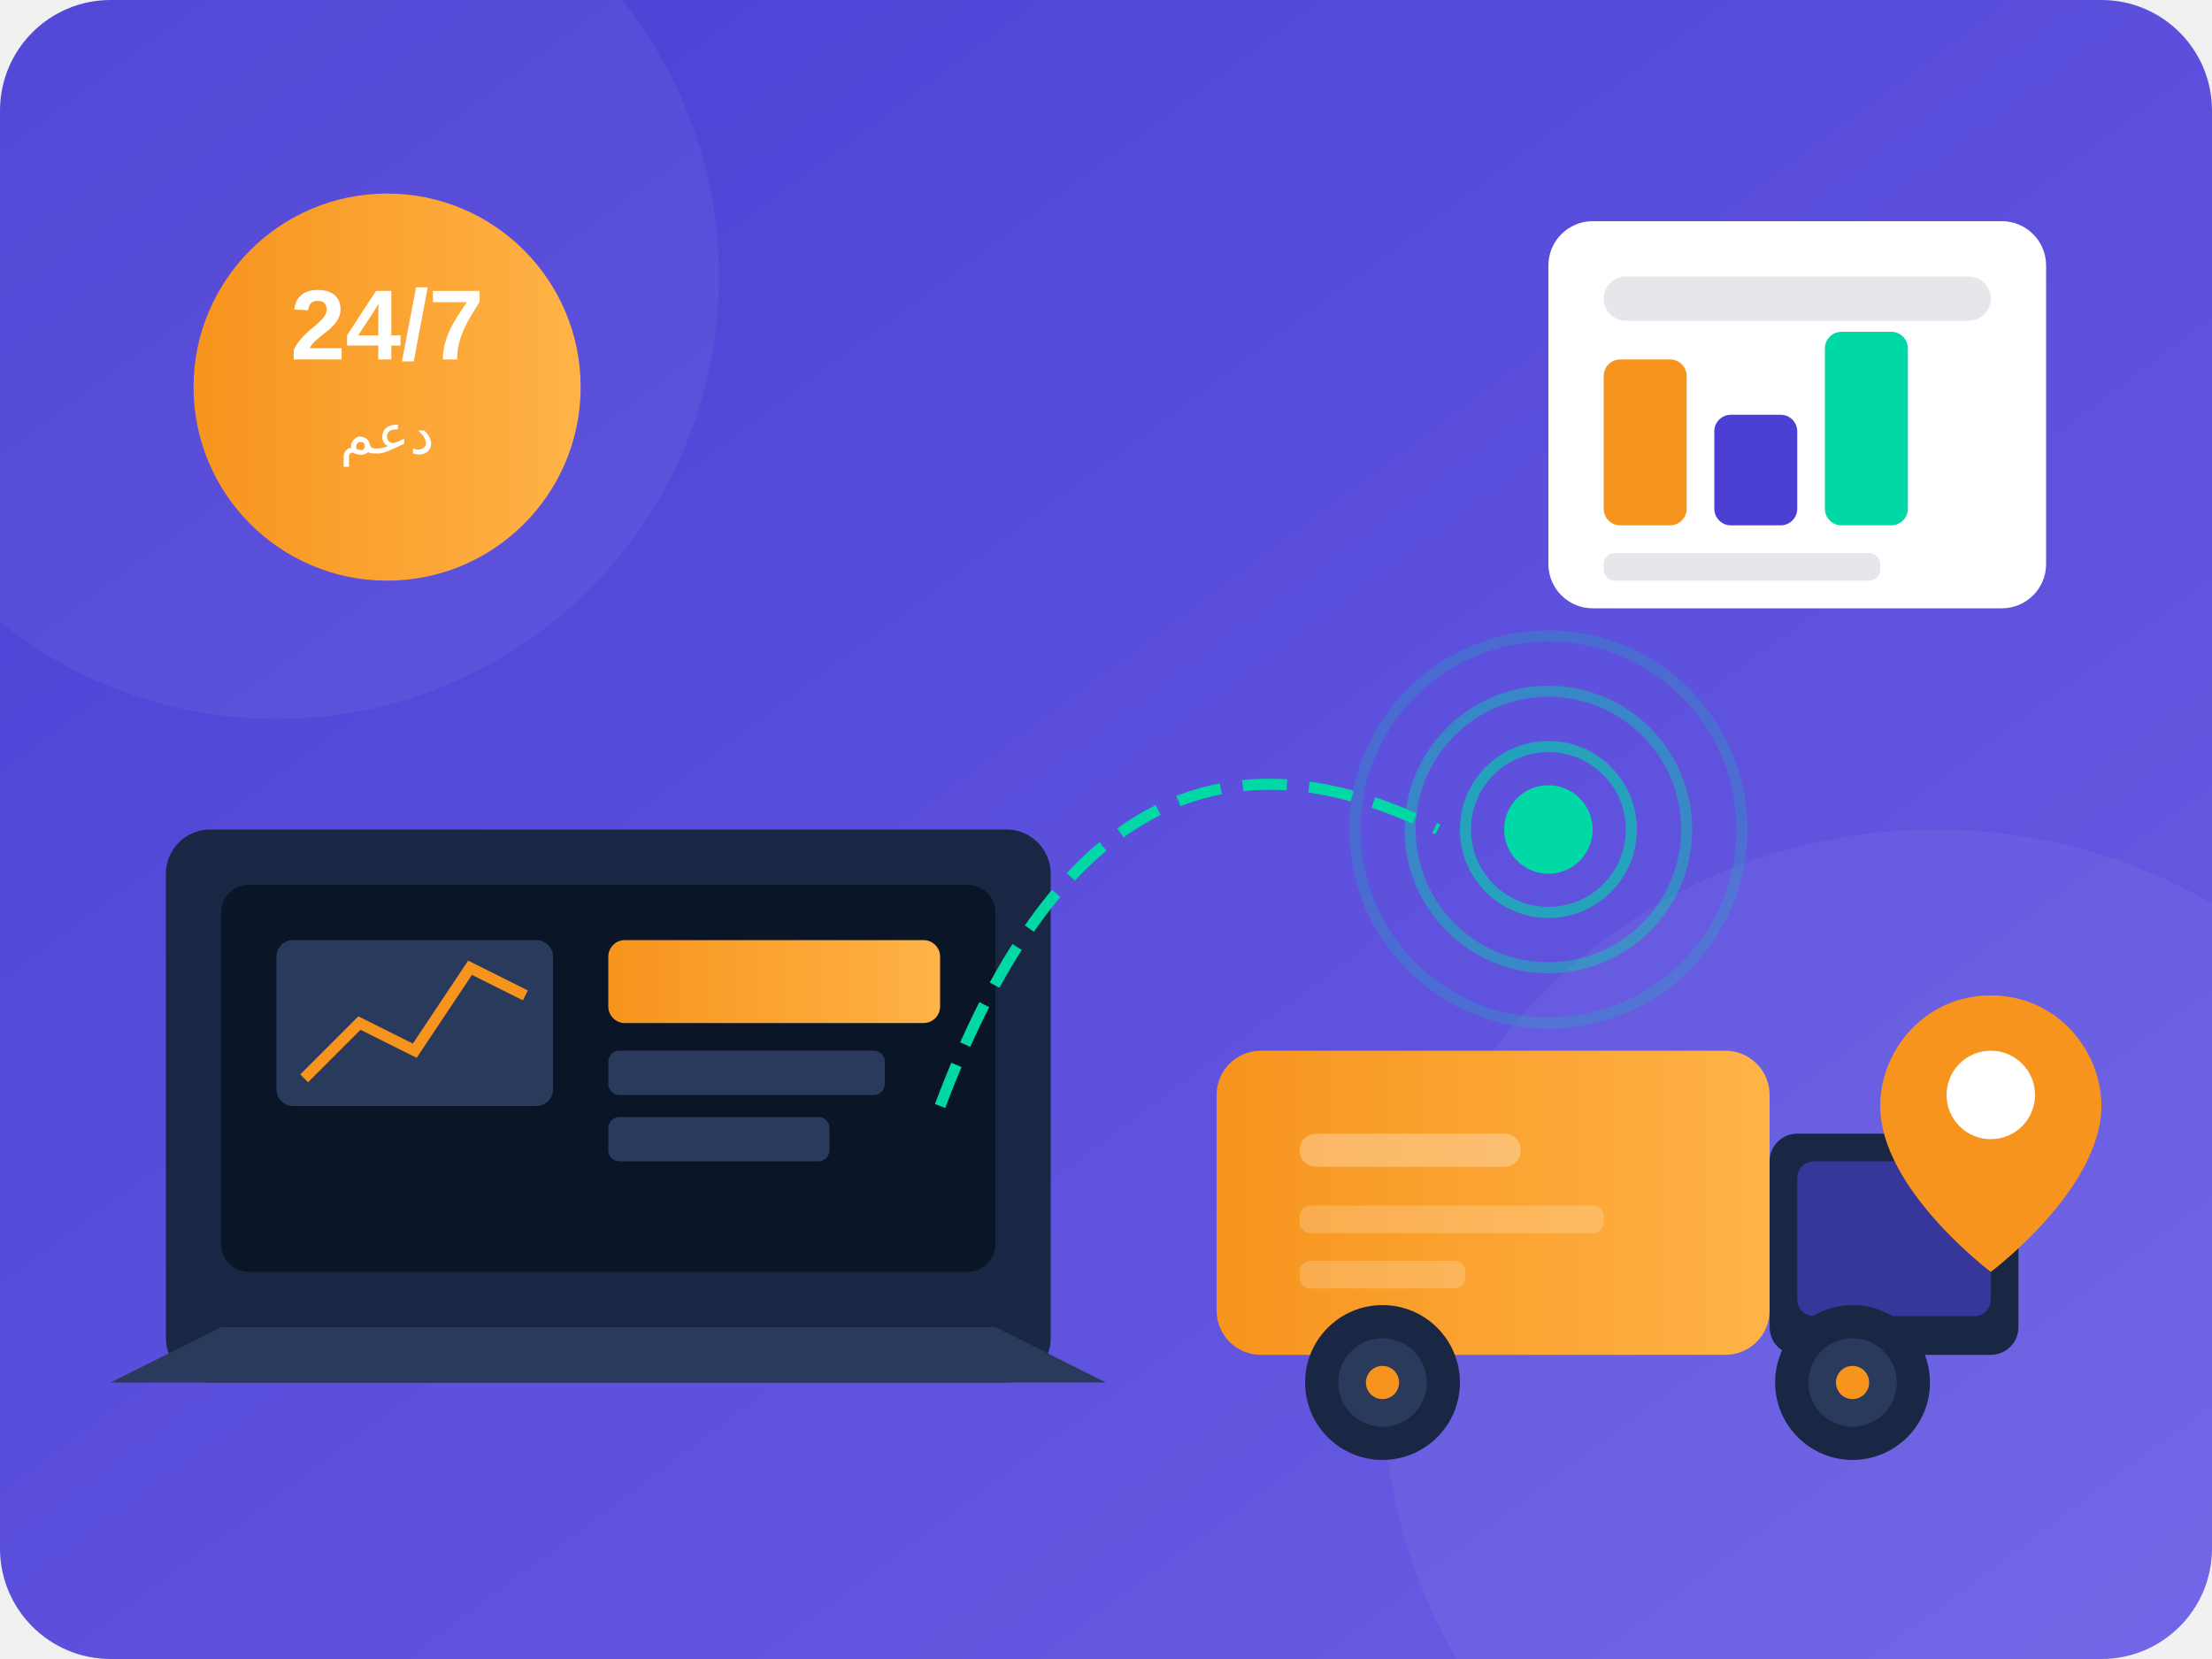
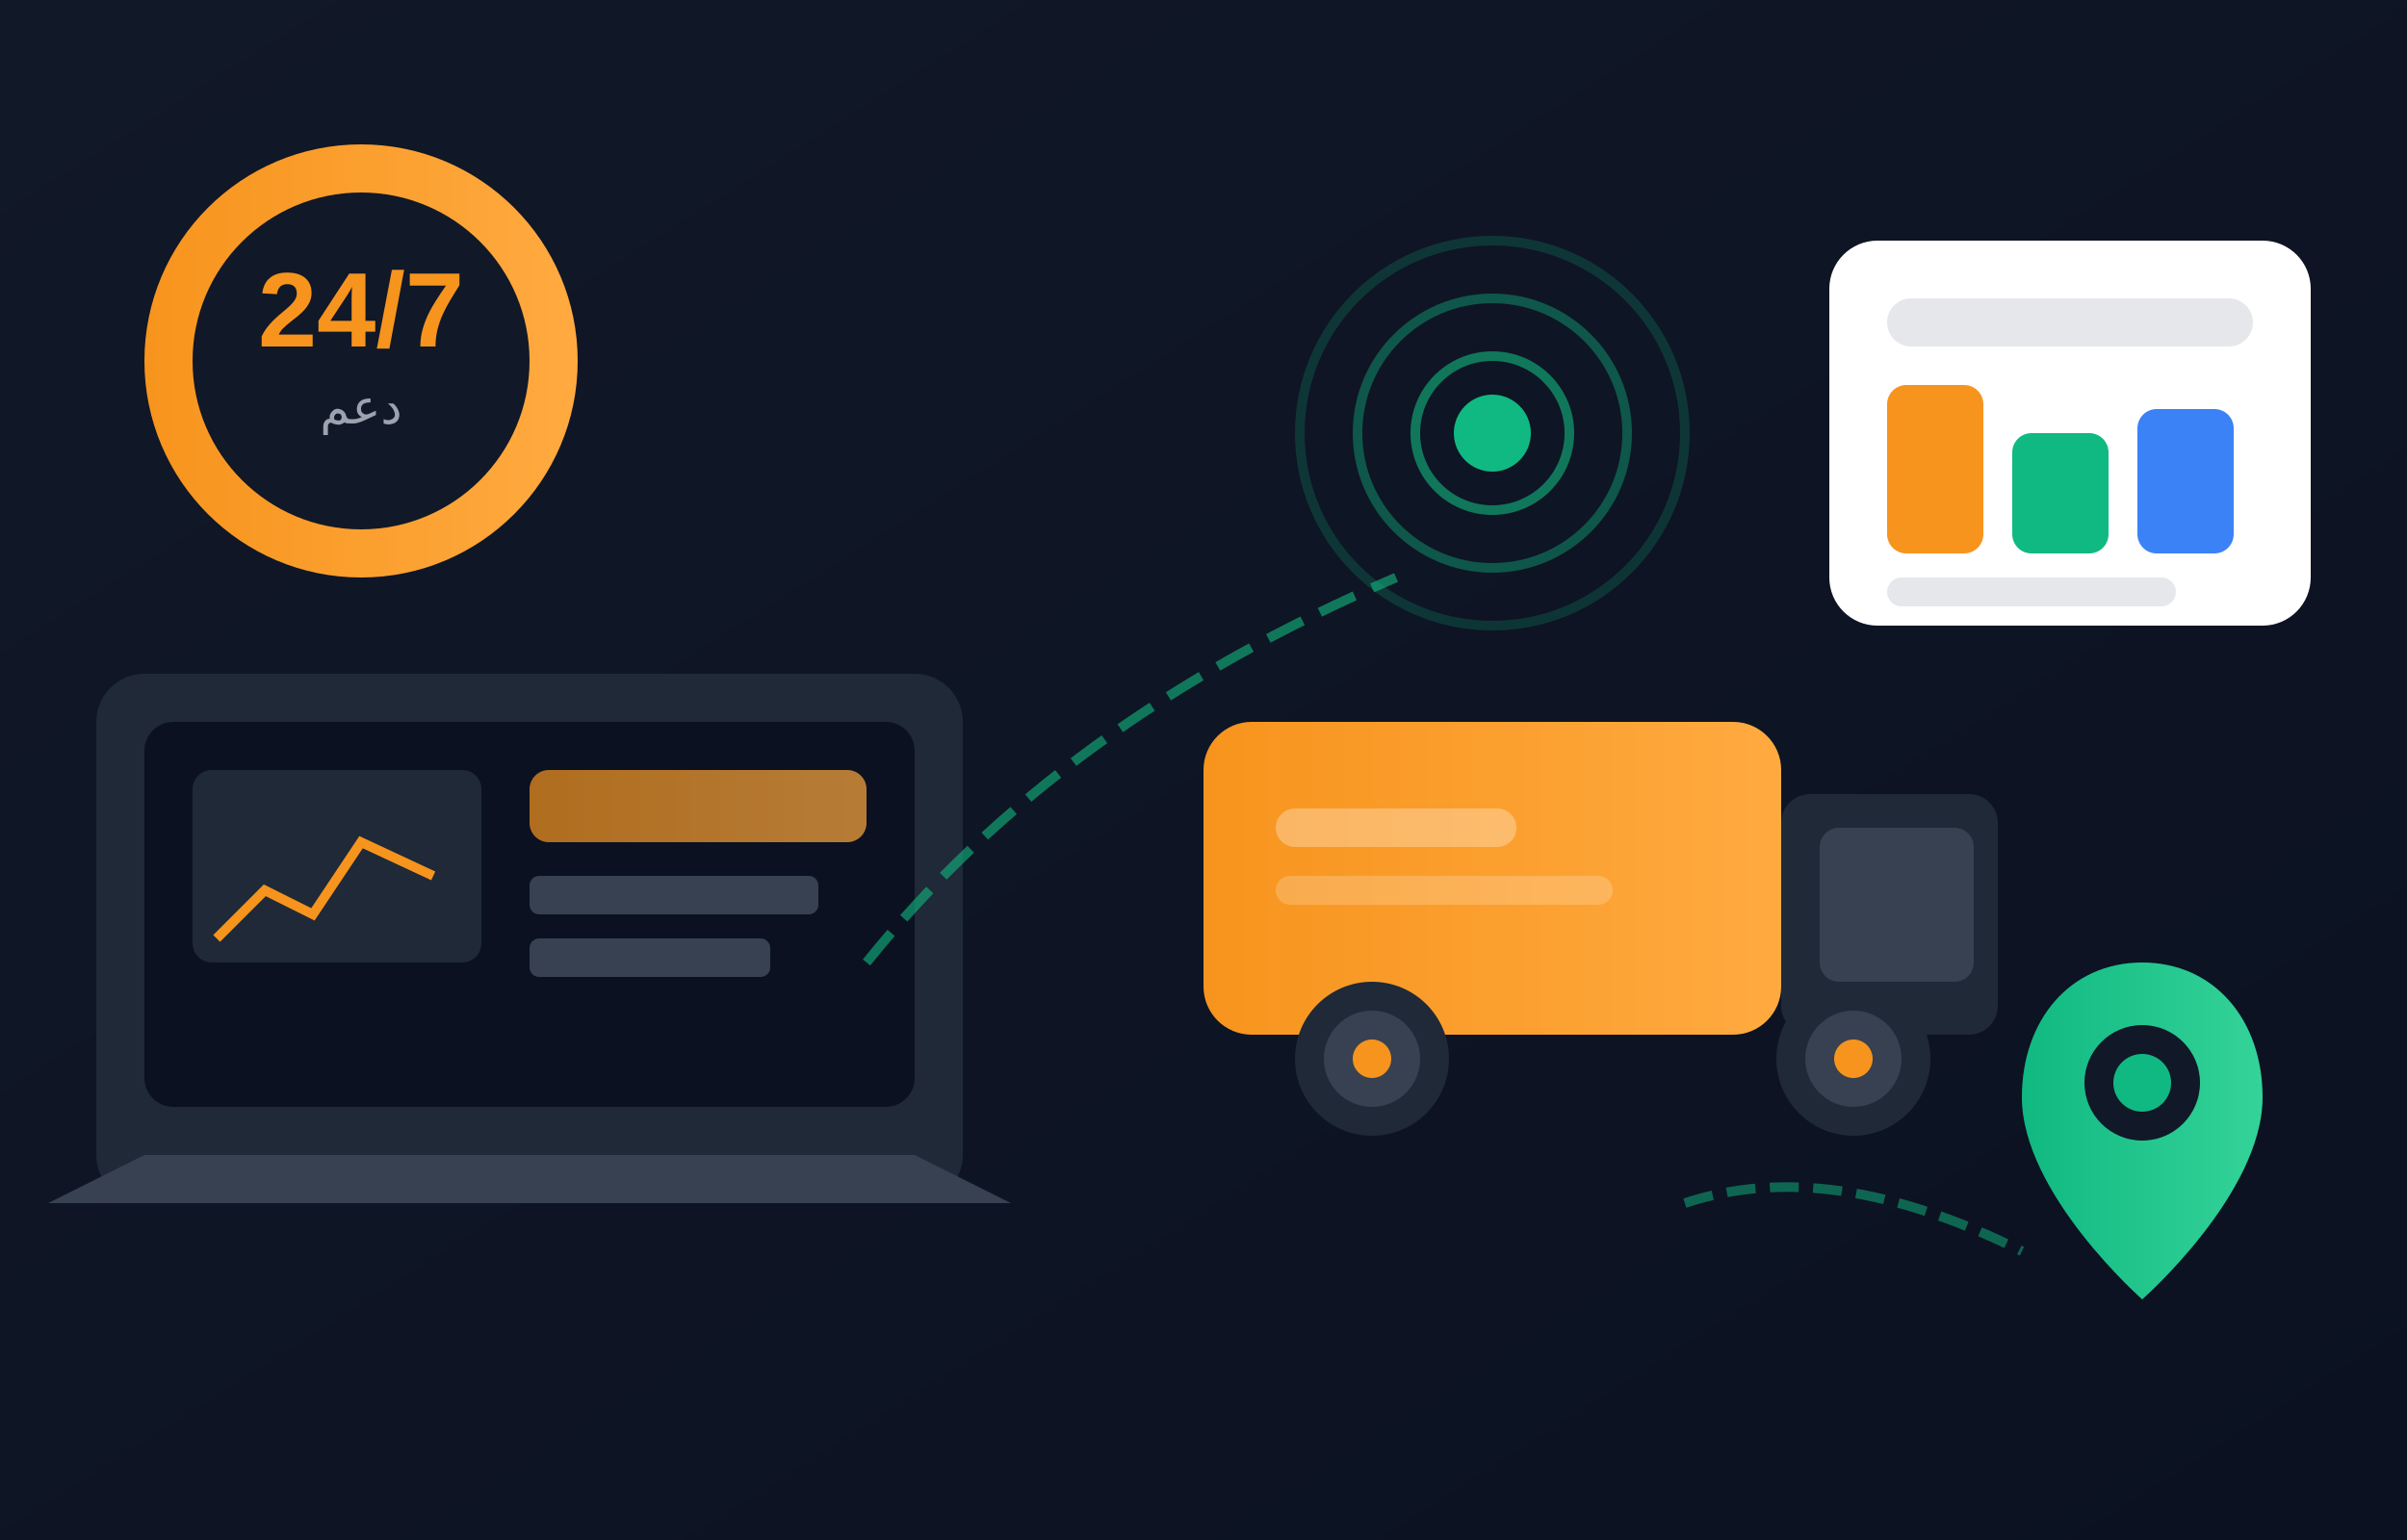
- <svg xmlns="http://www.w3.org/2000/svg" viewBox="0 0 400 300" fill="none">
+ <svg xmlns="http://www.w3.org/2000/svg" viewBox="0 0 500 320" fill="none">
  <defs>
    <linearGradient id="bg5" x1="0%" y1="0%" x2="100%" y2="100%">
-       <stop offset="0%" style="stop-color:#4B3FD4" />
-       <stop offset="100%" style="stop-color:#6B5FE4" />
+       <stop offset="0%" style="stop-color:#111827" />
+       <stop offset="100%" style="stop-color:#0B1120" />
    </linearGradient>
    <linearGradient id="orange5" x1="0%" y1="0%" x2="100%" y2="0%">
      <stop offset="0%" style="stop-color:#F7941D" />
-       <stop offset="100%" style="stop-color:#FFB347" />
+       <stop offset="100%" style="stop-color:#FFAA40" />
+     </linearGradient>
+     <linearGradient id="green5" x1="0%" y1="0%" x2="100%" y2="0%">
+       <stop offset="0%" style="stop-color:#10B981" />
+       <stop offset="100%" style="stop-color:#34D399" />
    </linearGradient>
  </defs>
-   <rect width="400" height="300" rx="20" fill="url(#bg5)" />
-   <circle cx="50" cy="50" r="80" fill="white" opacity="0.05" />
-   <circle cx="350" cy="250" r="100" fill="white" opacity="0.05" />
-   <rect x="30" y="150" width="160" height="100" rx="8" fill="#1a2744" />
-   <rect x="40" y="160" width="140" height="70" rx="5" fill="#0A1628" />
-   <rect x="50" y="170" width="50" height="30" rx="3" fill="#2a3a5c" />
-   <path d="M 55 195 L 65 185 L 75 190 L 85 175 L 95 180" stroke="#F7941D" stroke-width="2" fill="none" />
-   <rect x="110" y="170" width="60" height="15" rx="3" fill="url(#orange5)" />
-   <rect x="110" y="190" width="50" height="8" rx="2" fill="#2a3a5c" />
-   <rect x="110" y="202" width="40" height="8" rx="2" fill="#2a3a5c" />
-   <path d="M 20 250 L 40 240 L 180 240 L 200 250 Z" fill="#2a3a5c" />
-   <g transform="translate(220, 160)">
-     <rect x="0" y="30" width="100" height="55" rx="8" fill="url(#orange5)" />
-     <rect x="100" y="45" width="45" height="40" rx="5" fill="#1a2744" />
-     <rect x="105" y="50" width="35" height="28" rx="3" fill="#4B3FD4" opacity="0.6" />
-     <rect x="15" y="45" width="40" height="6" rx="3" fill="white" opacity="0.3" />
-     <rect x="15" y="58" width="55" height="5" rx="2" fill="white" opacity="0.2" />
-     <rect x="15" y="68" width="30" height="5" rx="2" fill="white" opacity="0.2" />
-     <circle cx="30" cy="90" r="14" fill="#1a2744" />
-     <circle cx="30" cy="90" r="8" fill="#2a3a5c" />
-     <circle cx="30" cy="90" r="3" fill="#F7941D" />
-     <circle cx="115" cy="90" r="14" fill="#1a2744" />
-     <circle cx="115" cy="90" r="8" fill="#2a3a5c" />
-     <circle cx="115" cy="90" r="3" fill="#F7941D" />
+   <rect width="500" height="320" fill="url(#bg5)" />
+   <g transform="translate(30, 30)">
+     <circle cx="45" cy="45" r="45" fill="url(#orange5)" />
+     <circle cx="45" cy="45" r="35" fill="#111827" />
+     <text x="45" y="42" font-family="Arial" font-size="22" font-weight="bold" fill="#F7941D" text-anchor="middle">24/7</text>
+     <text x="45" y="58" font-family="Arial" font-size="10" fill="#9CA3AF" text-anchor="middle">دعم</text>
  </g>
-   <circle cx="280" cy="150" r="8" fill="#00D9A5" />
-   <circle cx="280" cy="150" r="15" fill="none" stroke="#00D9A5" stroke-width="2" opacity="0.6" />
-   <circle cx="280" cy="150" r="25" fill="none" stroke="#00D9A5" stroke-width="2" opacity="0.4" />
-   <circle cx="280" cy="150" r="35" fill="none" stroke="#00D9A5" stroke-width="2" opacity="0.2" />
-   <path d="M 170 200 Q 200 120 260 150" stroke="#00D9A5" stroke-width="2" stroke-dasharray="8,4" fill="none" />
-   <g transform="translate(280, 40)">
-     <rect x="0" y="0" width="90" height="70" rx="8" fill="white" />
-     <rect x="10" y="10" width="70" height="8" rx="4" fill="#E5E7EB" />
-     <rect x="10" y="25" width="15" height="30" rx="3" fill="#F7941D" />
-     <rect x="30" y="35" width="15" height="20" rx="3" fill="#4B3FD4" />
-     <rect x="50" y="20" width="15" height="35" rx="3" fill="#00D9A5" />
-     <rect x="10" y="60" width="50" height="5" rx="2" fill="#E5E7EB" />
+   <g transform="translate(20, 140)">
+     <rect x="0" y="0" width="180" height="110" rx="10" fill="#1F2937" />
+     <rect x="10" y="10" width="160" height="80" rx="6" fill="#0B1120" />
+     <rect x="20" y="20" width="60" height="40" rx="4" fill="#1F2937" />
+     <path d="M 25 55 L 35 45 L 45 50 L 55 35 L 70 42" stroke="#F7941D" stroke-width="2" fill="none" />
+     <rect x="90" y="20" width="70" height="15" rx="4" fill="url(#orange5)" opacity="0.7" />
+     <rect x="90" y="42" width="60" height="8" rx="2" fill="#374151" />
+     <rect x="90" y="55" width="50" height="8" rx="2" fill="#374151" />
+     <path d="M -10 110 L 10 100 L 170 100 L 190 110 Z" fill="#374151" />
  </g>
-   <circle cx="70" cy="70" r="35" fill="url(#orange5)" />
-   <text x="70" y="65" font-family="Arial" font-size="18" font-weight="bold" fill="white" text-anchor="middle">24/7</text>
-   <text x="70" y="82" font-family="Arial" font-size="10" fill="white" text-anchor="middle">دعم</text>
-   <g transform="translate(340, 180)">
-     <path d="M 20 0 C 8 0 0 10 0 20 C 0 35 20 50 20 50 C 20 50 40 35 40 20 C 40 10 32 0 20 0 Z" fill="#F7941D" />
-     <circle cx="20" cy="18" r="8" fill="white" />
+   <g transform="translate(250, 120)">
+     <rect x="0" y="30" width="120" height="65" rx="10" fill="url(#orange5)" />
+     <rect x="120" y="45" width="45" height="50" rx="6" fill="#1F2937" />
+     <rect x="128" y="52" width="32" height="32" rx="4" fill="#374151" />
+     <rect x="15" y="48" width="50" height="8" rx="4" fill="white" opacity="0.3" />
+     <rect x="15" y="62" width="70" height="6" rx="3" fill="white" opacity="0.2" />
+     <circle cx="35" cy="100" r="16" fill="#1F2937" />
+     <circle cx="35" cy="100" r="10" fill="#374151" />
+     <circle cx="35" cy="100" r="4" fill="#F7941D" />
+     <circle cx="135" cy="100" r="16" fill="#1F2937" />
+     <circle cx="135" cy="100" r="10" fill="#374151" />
+     <circle cx="135" cy="100" r="4" fill="#F7941D" />
  </g>
+   <g transform="translate(310, 90)">
+     <circle cx="0" cy="0" r="8" fill="#10B981" />
+     <circle cx="0" cy="0" r="16" fill="none" stroke="#10B981" stroke-width="2" opacity="0.6" />
+     <circle cx="0" cy="0" r="28" fill="none" stroke="#10B981" stroke-width="2" opacity="0.4" />
+     <circle cx="0" cy="0" r="40" fill="none" stroke="#10B981" stroke-width="2" opacity="0.2" />
+   </g>
+   <path d="M 180 200 Q 220 150 290 120" stroke="#10B981" stroke-width="2" stroke-dasharray="8,4" opacity="0.6" />
+   <g transform="translate(380, 50)">
+     <rect x="0" y="0" width="100" height="80" rx="10" fill="white" />
+     <rect x="12" y="12" width="76" height="10" rx="5" fill="#E5E7EB" />
+     <rect x="12" y="30" width="20" height="35" rx="4" fill="#F7941D" />
+     <rect x="38" y="40" width="20" height="25" rx="4" fill="#10B981" />
+     <rect x="64" y="35" width="20" height="30" rx="4" fill="#3B82F6" />
+     <rect x="12" y="70" width="60" height="6" rx="3" fill="#E5E7EB" />
+   </g>
+   <g transform="translate(420, 200)">
+     <path d="M 25 0 C 10 0 0 12 0 28 C 0 48 25 70 25 70 C 25 70 50 48 50 28 C 50 12 40 0 25 0 Z" fill="url(#green5)" />
+     <circle cx="25" cy="25" r="12" fill="#111827" />
+     <circle cx="25" cy="25" r="6" fill="#10B981" />
+   </g>
+   <path d="M 350 250 Q 380 240 420 260" stroke="#10B981" stroke-width="2" stroke-dasharray="6,3" opacity="0.5" />
</svg>
